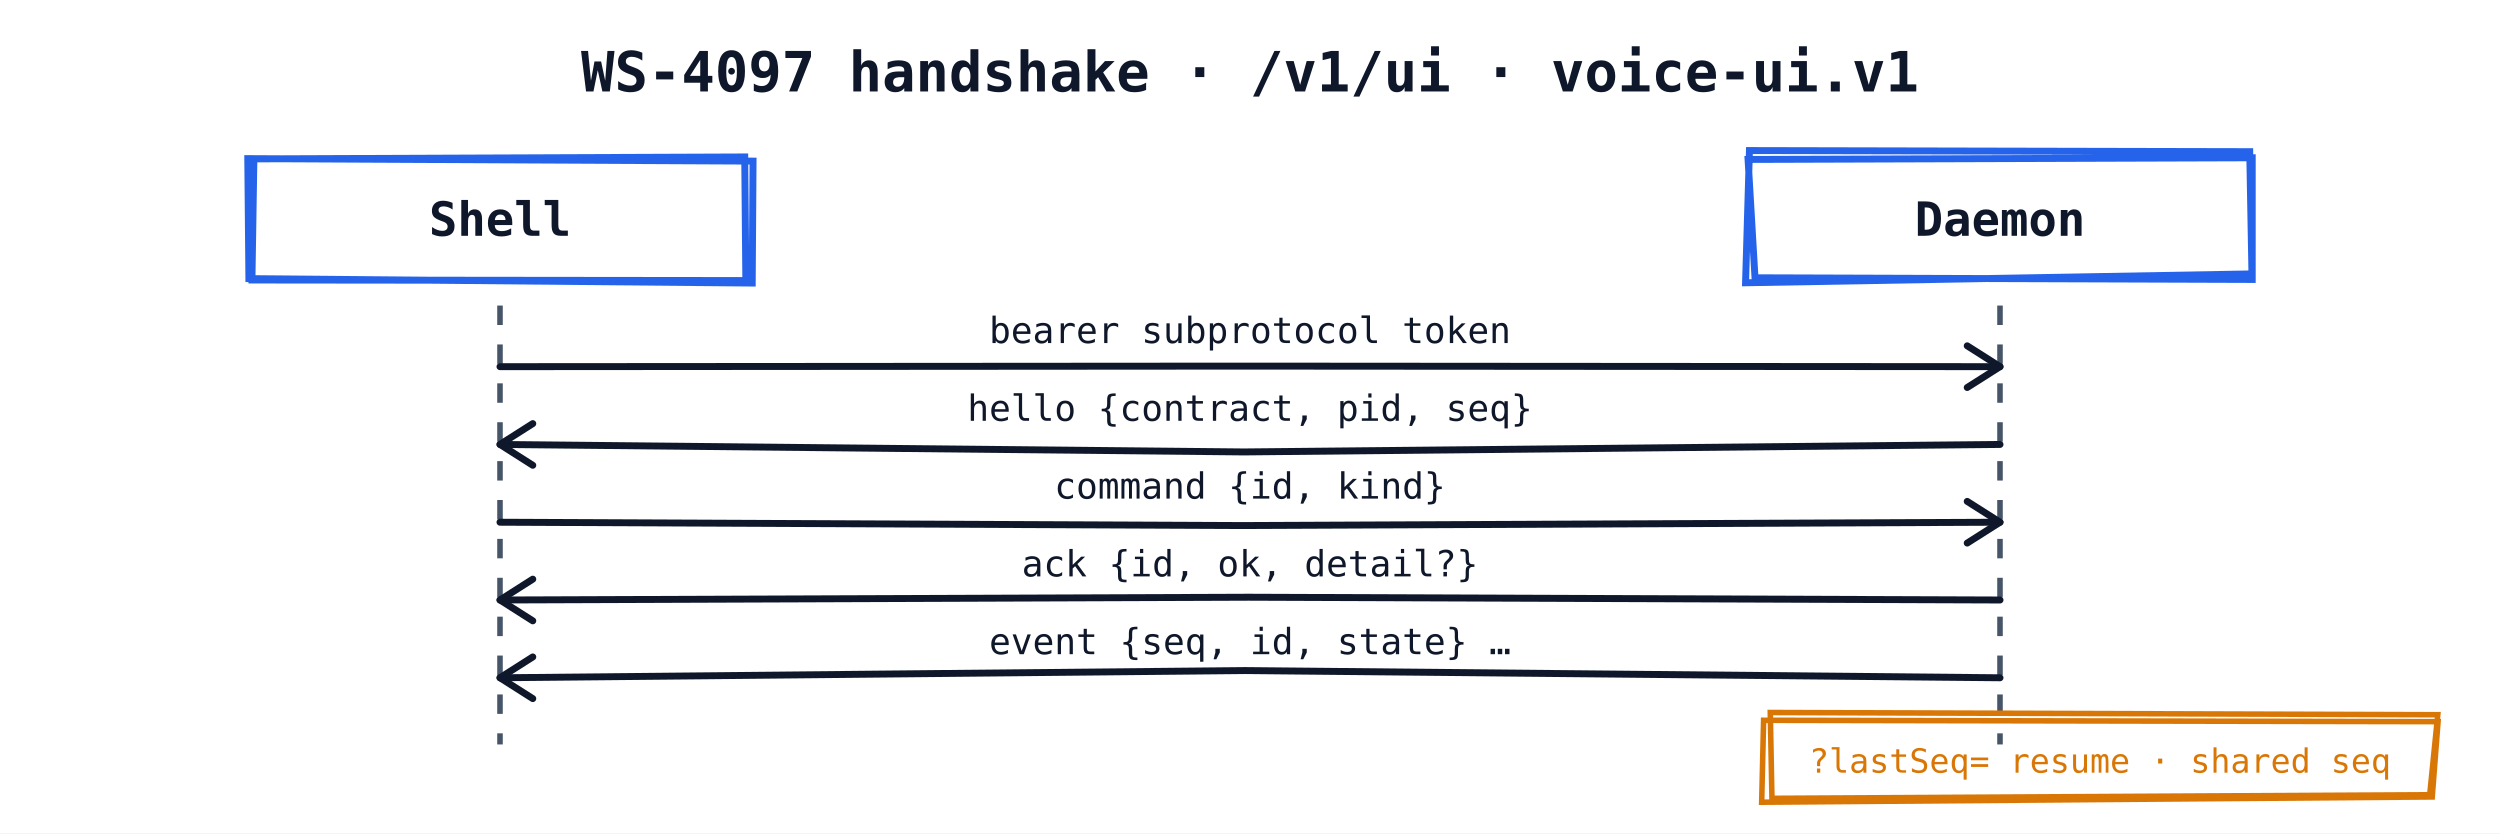
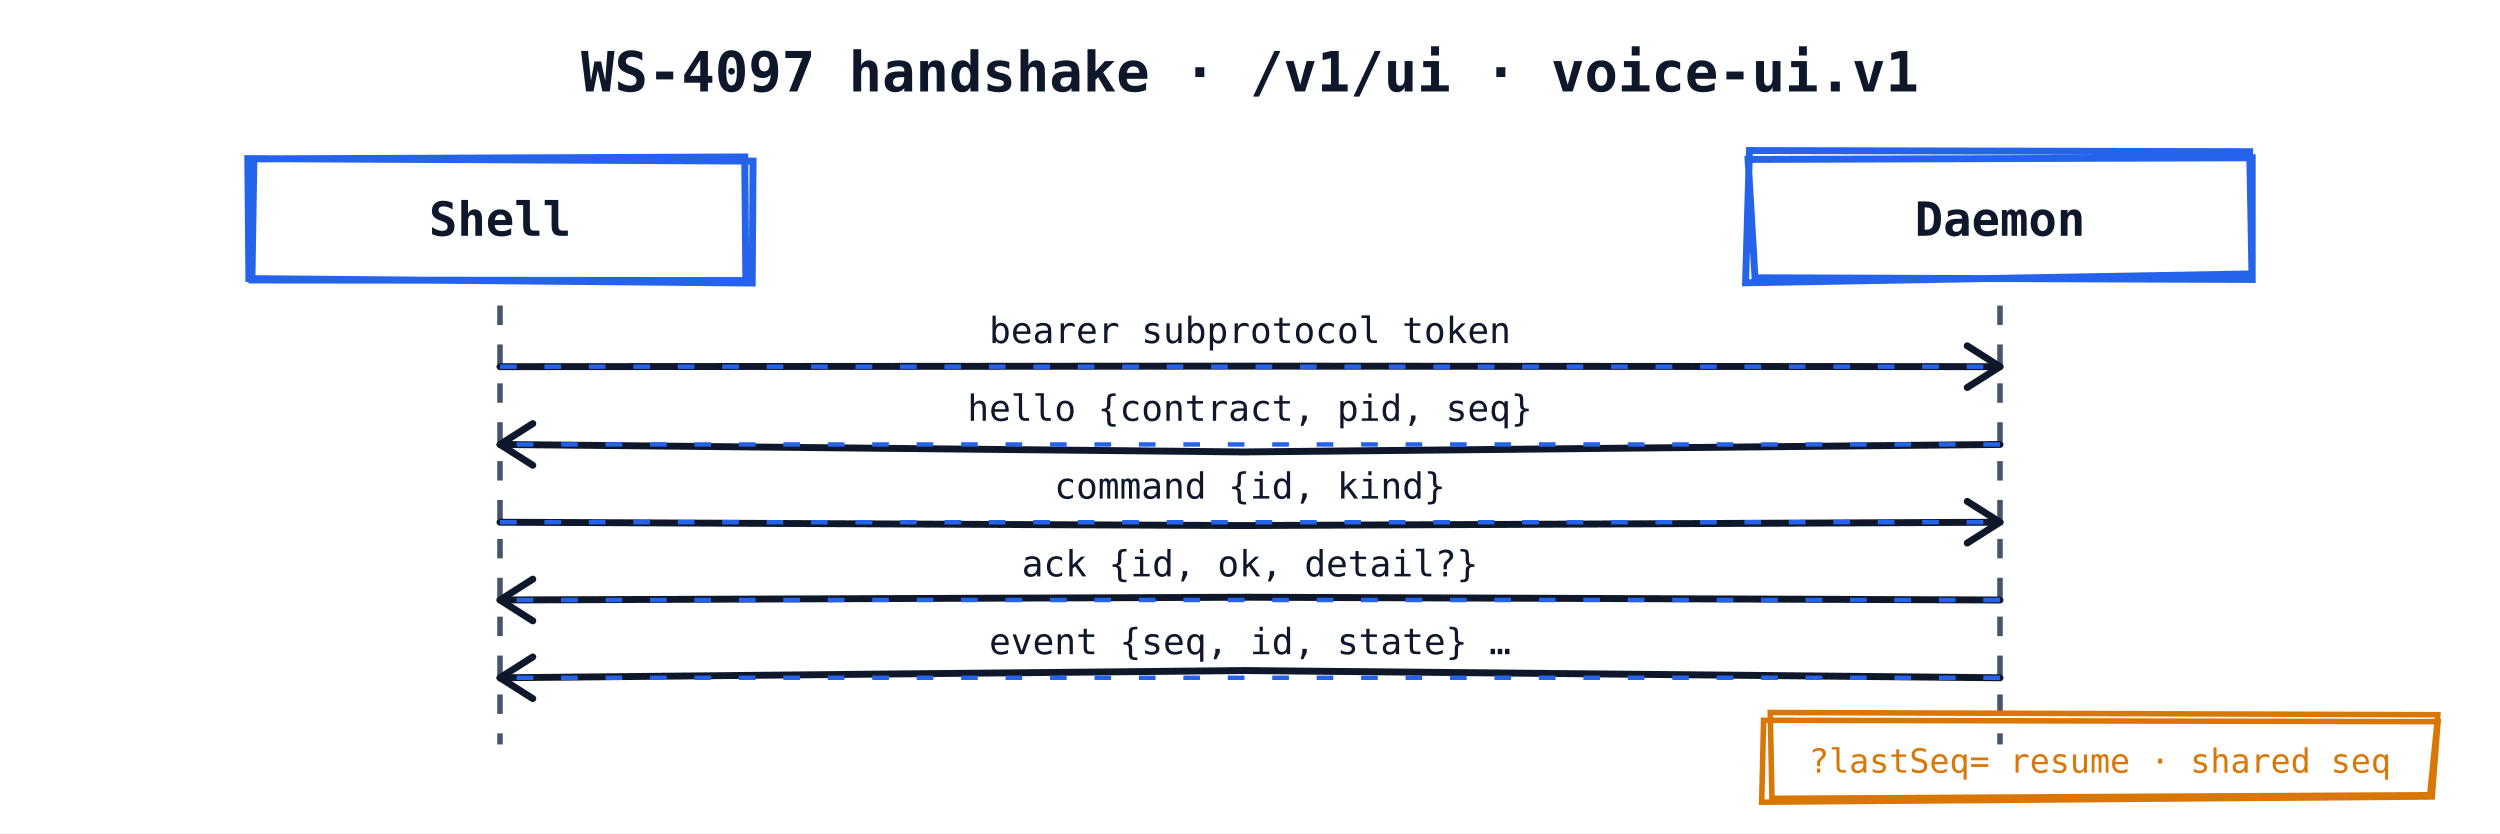
<svg xmlns="http://www.w3.org/2000/svg" viewBox="0 0 900 300">
  <rect width="900" height="300" fill="#ffffff" />
-   <style>.draw{stroke-dasharray:3200;stroke-dashoffset:3200;animation:draw 2.8s ease-out forwards}@keyframes draw{to{stroke-dashoffset:0}}.flow{stroke-dasharray:9 11;animation:flow 1.2s linear infinite}@keyframes flow{to{stroke-dashoffset:-40}}.blinkdot{animation:blinkdot 1.6s ease-in-out infinite}@keyframes blinkdot{0%,100%{opacity:1}50%{opacity:0.3}}</style>
+   <style>.draw{stroke-dasharray:3200;stroke-dashoffset:3200;animation:sketch 12s ease-in-out infinite}@keyframes sketch{0%{stroke-dashoffset:3200}22%{stroke-dashoffset:0}80%{stroke-dashoffset:0}100%{stroke-dashoffset:3200}}.flowline{stroke-dasharray:6 10;animation:gentleFlow 3s linear infinite}@keyframes gentleFlow{from{stroke-dashoffset:32}to{stroke-dashoffset:0}}.blinkdot{animation:blinkdot 1.6s ease-in-out infinite}@keyframes blinkdot{0%,100%{opacity:1}50%{opacity:0.3}}</style>
  <text x="450" y="26" text-anchor="middle" dominant-baseline="central" font-family="ui-monospace, SFMono-Regular, Menlo, monospace" font-size="20" font-weight="700" fill="#0f172a">WS-4097 handshake · /v1/ui · voice-ui.v1</text>
  <path d="M89.2,57.1L271.1,58L270.8,101.9L89.6,100.3ZM91.4,57.2L268.1,56.5L268.5,101L90.7,100.8Z" fill="none" stroke="#2563eb" stroke-width="2.5" stroke-linecap="round" />
  <text x="180" y="79" text-anchor="middle" dominant-baseline="central" font-family="ui-monospace, SFMono-Regular, Menlo, monospace" font-size="17" font-weight="700" fill="#0f172a">Shell</text>
  <path d="M629.3,57.4L810.8,56.8L810.8,100.6L631.8,100ZM629.8,54.2L809.9,54.6L810.7,98.6L628.4,101.8Z" fill="none" stroke="#2563eb" stroke-width="2.5" stroke-linecap="round" />
  <text x="720" y="79" text-anchor="middle" dominant-baseline="central" font-family="ui-monospace, SFMono-Regular, Menlo, monospace" font-size="17" font-weight="700" fill="#0f172a">Daemon</text>
  <path d="M180,110 L180,268" fill="none" stroke="#475569" stroke-width="2" stroke-dasharray="7 7" />
  <path d="M720,110 L720,268" fill="none" stroke="#475569" stroke-width="2" stroke-dasharray="7 7" />
  <path d="M180,132L448,131.8L720,132" fill="none" stroke="#0f172a" stroke-width="2.5" stroke-linecap="round" />
  <path d="M720,132L708.2,139.5M720,132L708.2,124.5" fill="none" stroke="#0f172a" stroke-width="2.5" stroke-linecap="round" />
+   <line x1="180" y1="132" x2="720" y2="132" class="flowline" stroke="#2563eb" stroke-width="1.6" />
  <text x="450" y="119" text-anchor="middle" dominant-baseline="central" font-family="ui-monospace, SFMono-Regular, Menlo, monospace" font-size="13" font-weight="400" fill="#0f172a">bearer subprotocol token</text>
  <path d="M720,160L447.8,162.7L180,160" fill="none" stroke="#0f172a" stroke-width="2.5" stroke-linecap="round" />
  <path d="M180,160L191.8,152.5M180,160L191.8,167.5" fill="none" stroke="#0f172a" stroke-width="2.5" stroke-linecap="round" />
+   <line x1="720" y1="160" x2="180" y2="160" class="flowline" stroke="#2563eb" stroke-width="1.6" />
  <text x="450" y="147" text-anchor="middle" dominant-baseline="central" font-family="ui-monospace, SFMono-Regular, Menlo, monospace" font-size="13" font-weight="400" fill="#0f172a">hello {contract, pid, seq}</text>
  <path d="M180,188L447.4,189.2L720,188" fill="none" stroke="#0f172a" stroke-width="2.5" stroke-linecap="round" />
  <path d="M720,188L708.2,195.5M720,188L708.2,180.5" fill="none" stroke="#0f172a" stroke-width="2.5" stroke-linecap="round" />
+   <line x1="180" y1="188" x2="720" y2="188" class="flowline" stroke="#2563eb" stroke-width="1.6" />
  <text x="450" y="175" text-anchor="middle" dominant-baseline="central" font-family="ui-monospace, SFMono-Regular, Menlo, monospace" font-size="13" font-weight="400" fill="#0f172a">command {id, kind}</text>
  <path d="M720,216L449.5,215L180,216" fill="none" stroke="#0f172a" stroke-width="2.5" stroke-linecap="round" />
  <path d="M180,216L191.8,208.5M180,216L191.8,223.5" fill="none" stroke="#0f172a" stroke-width="2.5" stroke-linecap="round" />
+   <line x1="720" y1="216" x2="180" y2="216" class="flowline" stroke="#2563eb" stroke-width="1.6" />
  <text x="450" y="203" text-anchor="middle" dominant-baseline="central" font-family="ui-monospace, SFMono-Regular, Menlo, monospace" font-size="13" font-weight="400" fill="#0f172a">ack {id, ok, detail?}</text>
  <path d="M720,244L448.3,241.4L180,244" fill="none" stroke="#0f172a" stroke-width="2.5" stroke-linecap="round" />
  <path d="M180,244L191.8,236.5M180,244L191.8,251.5" fill="none" stroke="#0f172a" stroke-width="2.5" stroke-linecap="round" />
+   <line x1="720" y1="244" x2="180" y2="244" class="flowline" stroke="#2563eb" stroke-width="1.6" />
  <text x="450" y="231" text-anchor="middle" dominant-baseline="central" font-family="ui-monospace, SFMono-Regular, Menlo, monospace" font-size="13" font-weight="400" fill="#0f172a">event {seq, id, state} …</text>
  <path d="M634.9,259.3L877.7,259.8L875.6,286.9L634.2,288.8ZM637.3,256.5L877.6,257.3L874.7,286.1L637.9,287.4Z" fill="none" stroke="#d97706" stroke-width="2" stroke-linecap="round" />
  <text x="756" y="274" text-anchor="middle" dominant-baseline="central" font-family="ui-monospace, SFMono-Regular, Menlo, monospace" font-size="12" font-weight="400" fill="#d97706">?lastSeq= resume · shared seq</text>
</svg>
